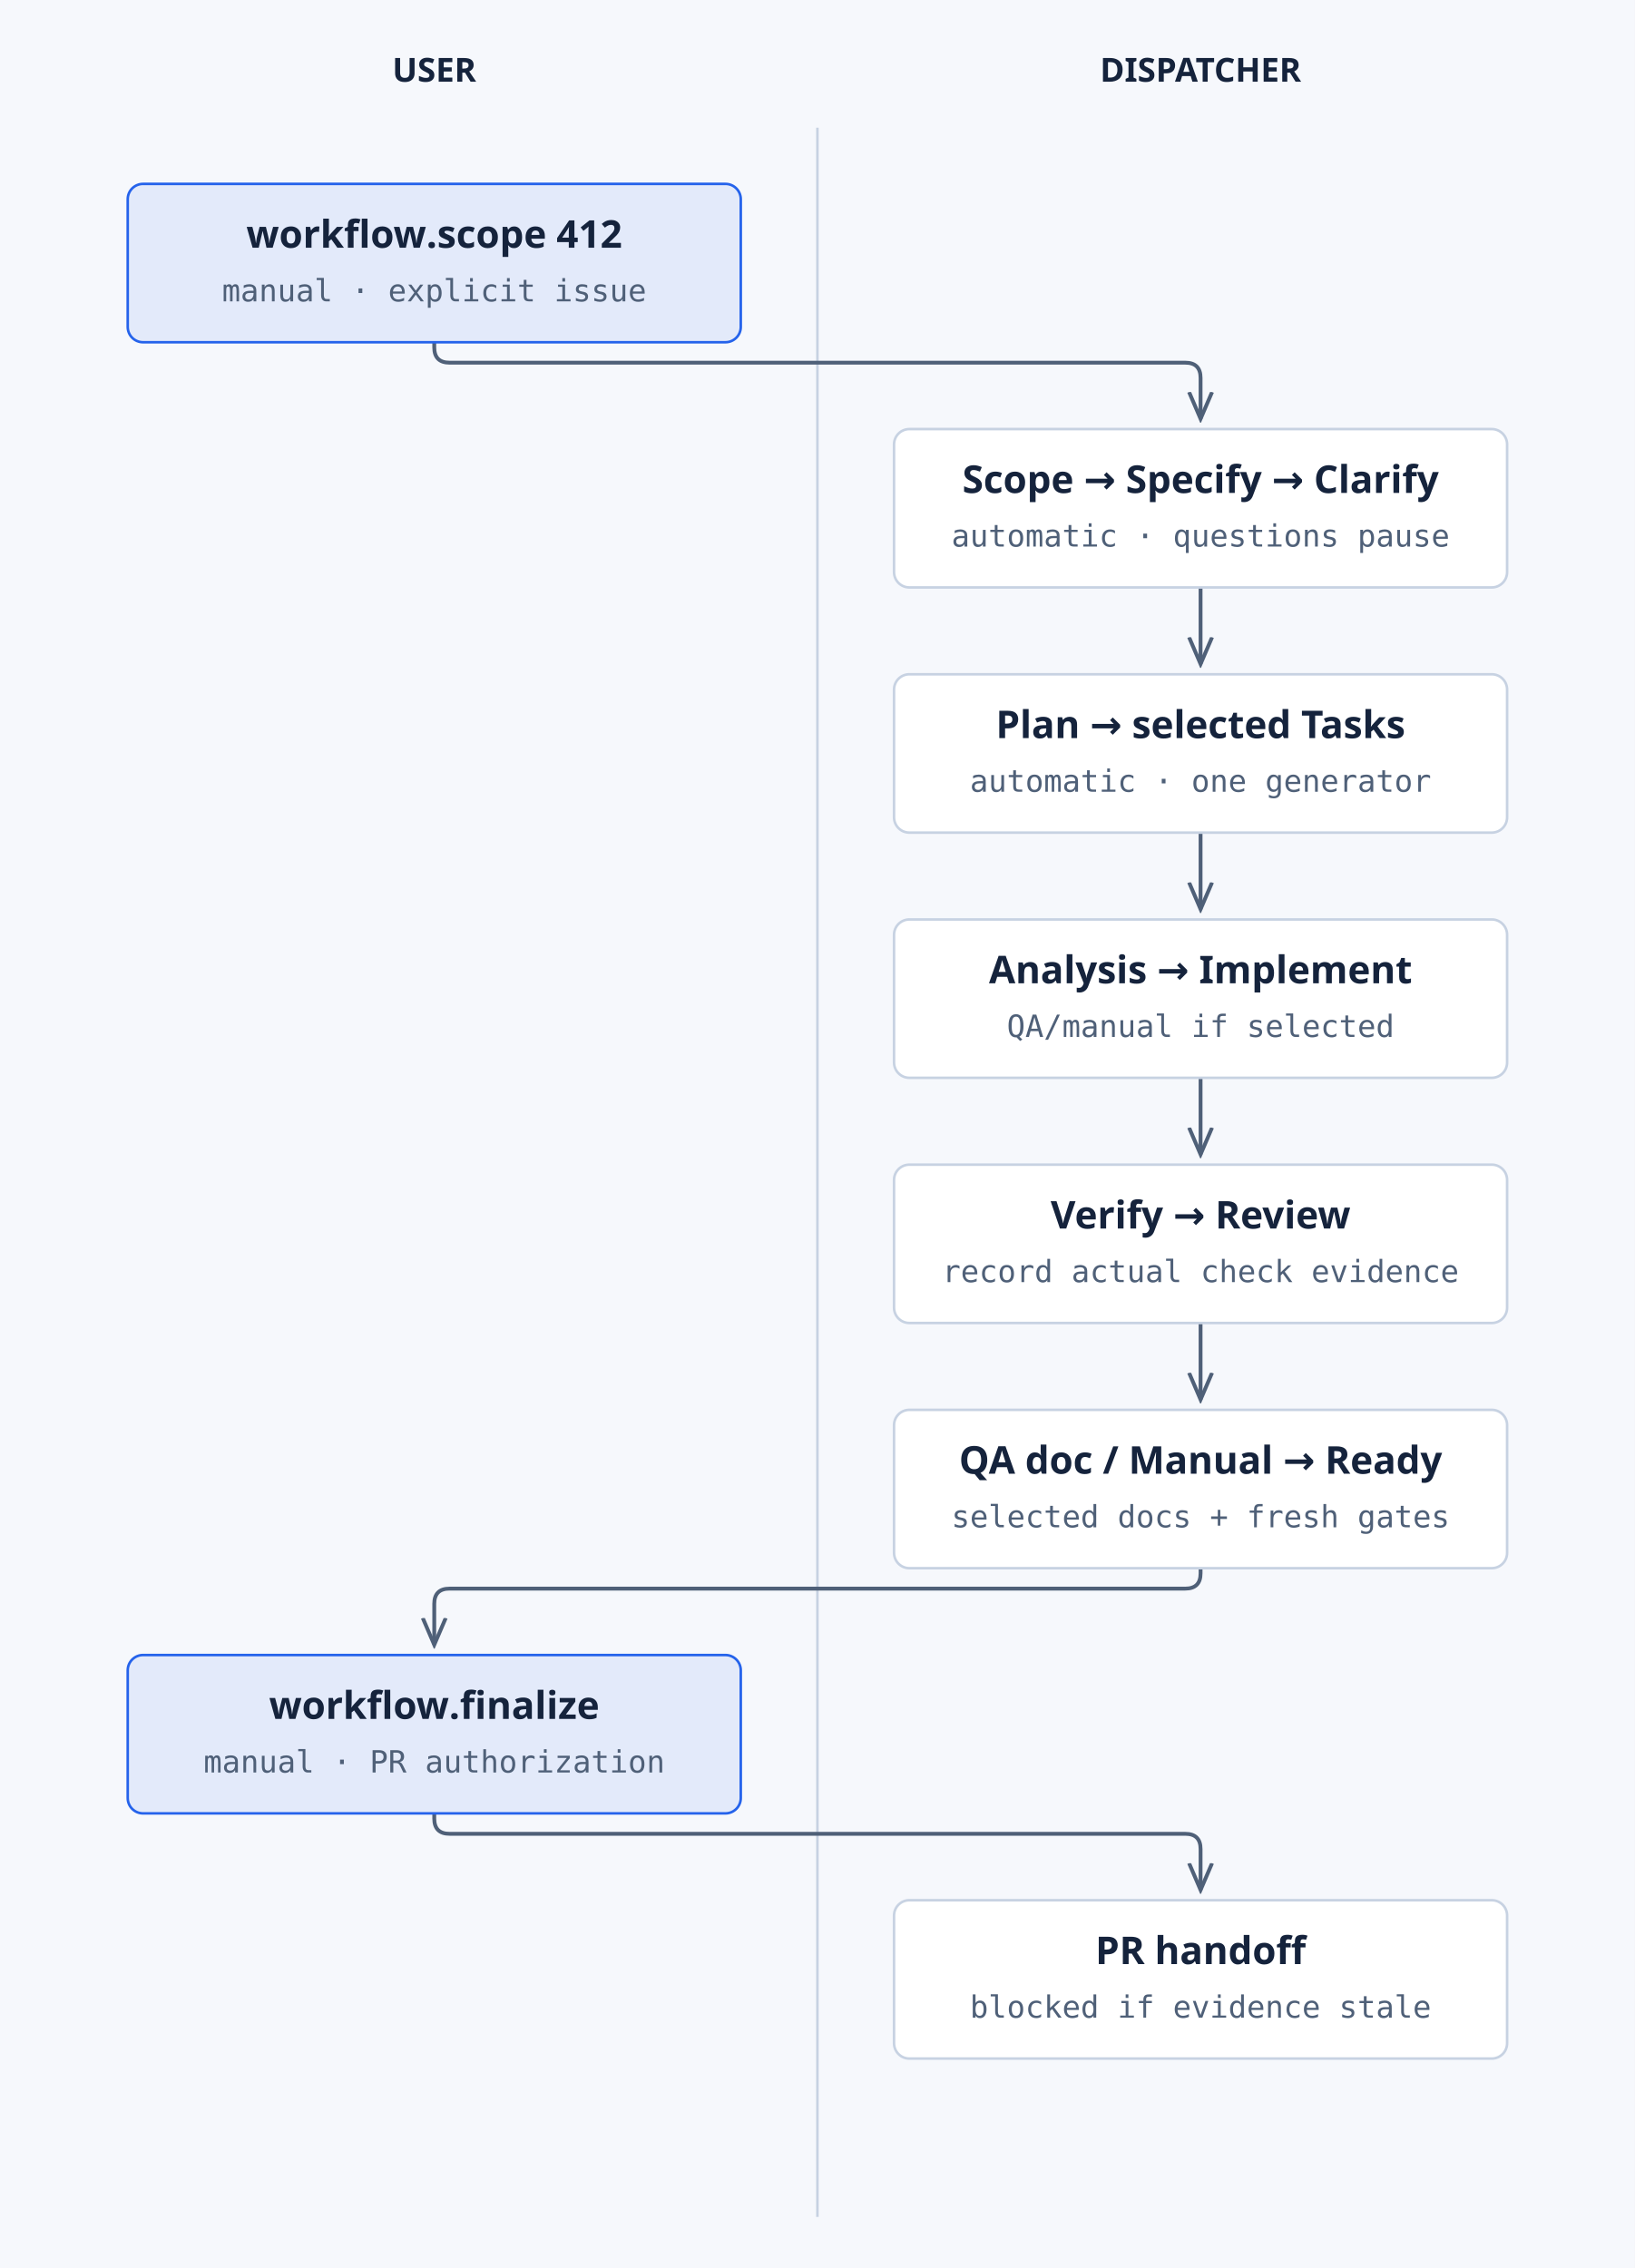
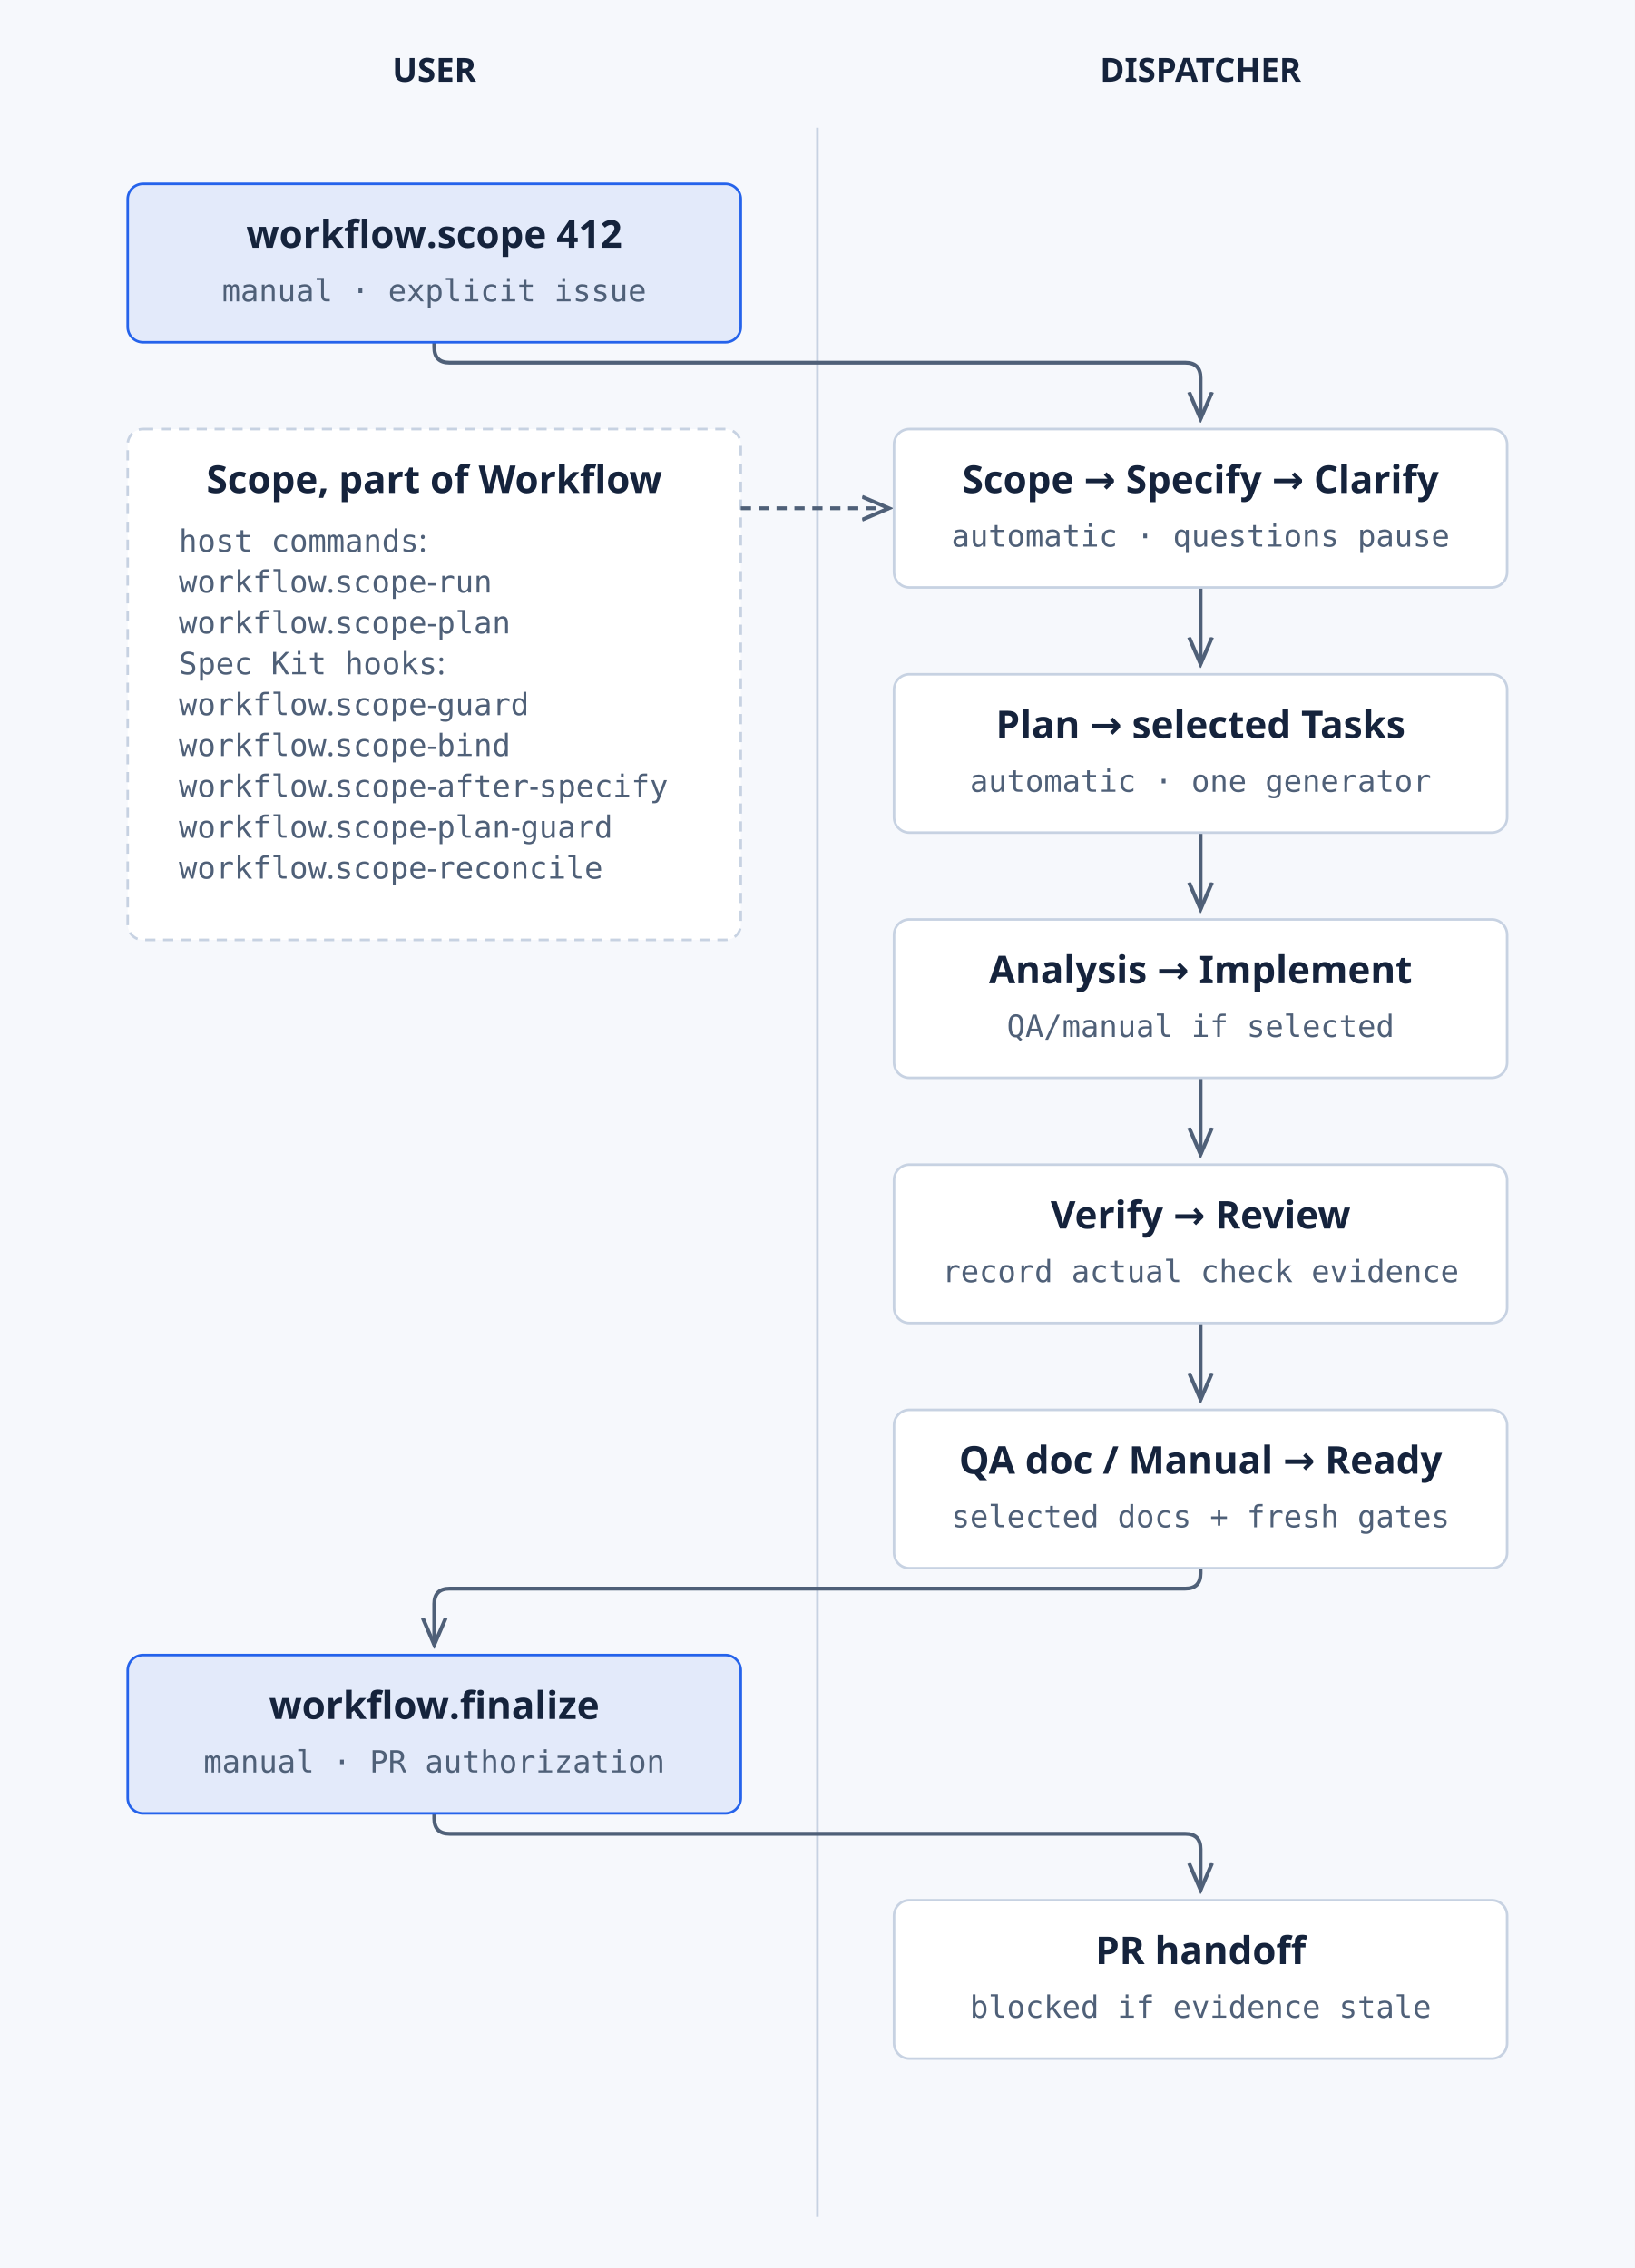
<svg xmlns="http://www.w3.org/2000/svg" viewBox="0 0 640 888" role="img" aria-labelledby="title desc">
  <defs>
    <style data-illustrate-animation="true">.ia-draw,.ia-flow{opacity:0;fill:none}.ia-flow{stroke-dasharray:3 14;stroke-linecap:round}.ia-dot,.ia-chev{display:none}@keyframes ia-draw-fwd{0%{opacity:1;stroke-dasharray:1 1;stroke-dashoffset:1}99.9%{opacity:1;stroke-dasharray:1 1;stroke-dashoffset:0}100%{opacity:0}}@keyframes ia-draw-rev{0%{opacity:1;stroke-dasharray:1 1;stroke-dashoffset:-1}99.9%{opacity:1;stroke-dasharray:1 1;stroke-dashoffset:0}100%{opacity:0}}@keyframes ia-draw-both{0%{opacity:1;stroke-dasharray:0 1;stroke-dashoffset:-.5}99.9%{opacity:1;stroke-dasharray:1 1;stroke-dashoffset:0}100%{opacity:0}}@keyframes ia-hidden{0%,100%{opacity:0}}@keyframes ia-show{from{opacity:0}to{opacity:.9}}@keyframes ia-march{to{stroke-dashoffset:-17}}@keyframes ia-march-px{to{stroke-dashoffset:-17}}@keyframes ia-travel{0%{offset-distance:0%;opacity:0}10%{opacity:1}90%{opacity:1}100%{offset-distance:100%;opacity:0}}@media (prefers-reduced-motion: no-preference){.ia-draw.ia-a0{animation:ia-draw-fwd 600ms ease-out 0ms backwards}[data-ia="0"]{animation:ia-hidden 600ms}.ia-draw.ia-a1{animation:ia-draw-fwd 600ms ease-out 450ms backwards}[data-ia="1"]{animation:ia-hidden 1050ms}.ia-draw.ia-a2{animation:ia-draw-fwd 600ms ease-out 900ms backwards}[data-ia="2"]{animation:ia-hidden 1500ms}.ia-draw.ia-a3{animation:ia-draw-fwd 600ms ease-out 1350ms backwards}[data-ia="3"]{animation:ia-hidden 1950ms}.ia-draw.ia-a4{animation:ia-draw-fwd 600ms ease-out 1800ms backwards}[data-ia="4"]{animation:ia-hidden 2400ms}.ia-draw.ia-a5{animation:ia-draw-fwd 600ms ease-out 2250ms backwards}[data-ia="5"]{animation:ia-hidden 2850ms}.ia-draw.ia-a6{animation:ia-draw-fwd 600ms ease-out 2700ms backwards}[data-ia="6"]{animation:ia-hidden 3300ms}.ia-dot{display:inline;offset-rotate:0deg;animation:ia-travel 2400ms ease-in-out infinite}.ia-chev{display:inline;offset-rotate:auto;animation:ia-travel 2400ms linear infinite}.ia-rev{animation-direction:reverse}.ia-chev.ia-rev{offset-rotate:auto 180deg}}</style>
    <marker id="arrow" markerWidth="8" markerHeight="8" refX="7" refY="4" orient="auto">
      <path d="M0 1 L7 4 L0 7" fill="none" stroke="#4f6078" />
    </marker>
  </defs>
  <style>text{font-family:'IBM Plex Sans', 'Noto Sans Arabic', system-ui, sans-serif;fill:#15233c}.sub{font-family:'IBM Plex Mono', 'Noto Sans Arabic', ui-monospace, monospace;fill:#4f6078;font-size:12px}</style>
  <rect width="640" height="888" fill="#f6f8fc" />
  <text x="170" y="32" text-anchor="middle" font-size="13" font-weight="600">USER</text>
  <text x="470" y="32" text-anchor="middle" font-size="13" font-weight="600">DISPATCHER</text>
  <line x1="320" y1="50" x2="320" y2="868" stroke="#c7d2e2" />
  <path data-ia="0" d="M170 134 V136 Q170 142 176 142 H464 Q470 142 470 148 V164" fill="none" stroke="#4f6078" stroke-width="1.5" marker-end="url(#arrow)" />
  <path d="M170 134 V136 Q170 142 176 142 H464 Q470 142 470 148 V164" fill="none" stroke="#4f6078" stroke-width="1.5" class="ia-draw ia-a0" pathLength="1" aria-hidden="true" />
  <path data-ia="1" d="M470 230 V260" fill="none" stroke="#4f6078" stroke-width="1.5" marker-end="url(#arrow)" />
  <path d="M470 230 V260" fill="none" stroke="#4f6078" stroke-width="1.5" class="ia-draw ia-a1" pathLength="1" aria-hidden="true" />
  <path data-ia="2" d="M470 326 V356" fill="none" stroke="#4f6078" stroke-width="1.5" marker-end="url(#arrow)" />
  <path d="M470 326 V356" fill="none" stroke="#4f6078" stroke-width="1.5" class="ia-draw ia-a2" pathLength="1" aria-hidden="true" />
  <path data-ia="3" d="M470 422 V452" fill="none" stroke="#4f6078" stroke-width="1.5" marker-end="url(#arrow)" />
  <path d="M470 422 V452" fill="none" stroke="#4f6078" stroke-width="1.5" class="ia-draw ia-a3" pathLength="1" aria-hidden="true" />
  <path data-ia="4" d="M470 518 V548" fill="none" stroke="#4f6078" stroke-width="1.5" marker-end="url(#arrow)" />
  <path d="M470 518 V548" fill="none" stroke="#4f6078" stroke-width="1.5" class="ia-draw ia-a4" pathLength="1" aria-hidden="true" />
  <path data-ia="5" d="M470 614 V616 Q470 622 464 622 H176 Q170 622 170 628 V644" fill="none" stroke="#4f6078" stroke-width="1.5" marker-end="url(#arrow)" />
  <path d="M470 614 V616 Q470 622 464 622 H176 Q170 622 170 628 V644" fill="none" stroke="#4f6078" stroke-width="1.5" class="ia-draw ia-a5" pathLength="1" aria-hidden="true" />
  <path data-ia="6" d="M170 710 V712 Q170 718 176 718 H464 Q470 718 470 724 V740" fill="none" stroke="#4f6078" stroke-width="1.5" marker-end="url(#arrow)" />
  <path d="M170 710 V712 Q170 718 176 718 H464 Q470 718 470 724 V740" fill="none" stroke="#4f6078" stroke-width="1.5" class="ia-draw ia-a6" pathLength="1" aria-hidden="true" />
  <rect x="50" y="72" width="240" height="62" rx="6" fill="rgba(37,99,235,0.09)" stroke="#2563eb" />
  <text x="170" y="97" font-size="15" font-weight="600" text-anchor="middle">workflow.scope 412</text>
  <text class="sub" x="170" y="118" text-anchor="middle">manual · explicit issue</text>
  <rect x="350" y="168" width="240" height="62" rx="6" fill="#ffffff" stroke="#c7d2e2" />
  <text x="470" y="193" font-size="15" font-weight="600" text-anchor="middle">Scope → Specify → Clarify</text>
  <text class="sub" x="470" y="214" text-anchor="middle">automatic · questions pause</text>
  <rect x="350" y="264" width="240" height="62" rx="6" fill="#ffffff" stroke="#c7d2e2" />
  <text x="470" y="289" font-size="15" font-weight="600" text-anchor="middle">Plan → selected Tasks</text>
  <text class="sub" x="470" y="310" text-anchor="middle">automatic · one generator</text>
  <rect x="350" y="360" width="240" height="62" rx="6" fill="#ffffff" stroke="#c7d2e2" />
  <text x="470" y="385" font-size="15" font-weight="600" text-anchor="middle">Analysis → Implement</text>
  <text class="sub" x="470" y="406" text-anchor="middle">QA/manual if selected</text>
  <rect x="350" y="456" width="240" height="62" rx="6" fill="#ffffff" stroke="#c7d2e2" />
  <text x="470" y="481" font-size="15" font-weight="600" text-anchor="middle">Verify → Review</text>
  <text class="sub" x="470" y="502" text-anchor="middle">record actual check evidence</text>
  <rect x="350" y="552" width="240" height="62" rx="6" fill="#ffffff" stroke="#c7d2e2" />
  <text x="470" y="577" font-size="15" font-weight="600" text-anchor="middle">QA doc / Manual → Ready</text>
  <text class="sub" x="470" y="598" text-anchor="middle">selected docs + fresh gates</text>
  <rect x="50" y="648" width="240" height="62" rx="6" fill="rgba(37,99,235,0.09)" stroke="#2563eb" />
  <text x="170" y="673" font-size="15" font-weight="600" text-anchor="middle">workflow.finalize</text>
  <text class="sub" x="170" y="694" text-anchor="middle">manual · PR authorization</text>
  <rect x="350" y="744" width="240" height="62" rx="6" fill="#ffffff" stroke="#c7d2e2" />
  <text x="470" y="769" font-size="15" font-weight="600" text-anchor="middle">PR handoff</text>
  <text class="sub" x="470" y="790" text-anchor="middle">blocked if evidence stale</text>
+   <rect x="50" y="168" width="240" height="200" rx="6" fill="#ffffff" stroke="#c7d2e2" stroke-dasharray="4 3" />
+   <text x="170" y="193" font-size="15" font-weight="600" text-anchor="middle">Scope, part of Workflow</text>
+   <text class="sub" x="70" y="216">host commands:</text>
+   <text class="sub" x="70" y="232">workflow.scope-run</text>
+   <text class="sub" x="70" y="248">workflow.scope-plan</text>
+   <text class="sub" x="70" y="264">Spec Kit hooks:</text>
+   <text class="sub" x="70" y="280">workflow.scope-guard</text>
+   <text class="sub" x="70" y="296">workflow.scope-bind</text>
+   <text class="sub" x="70" y="312">workflow.scope-after-specify</text>
+   <text class="sub" x="70" y="328">workflow.scope-plan-guard</text>
+   <text class="sub" x="70" y="344">workflow.scope-reconcile</text>
+   <path d="M290 199 H348" fill="none" stroke="#4f6078" stroke-width="1.5" stroke-dasharray="4 3" marker-end="url(#arrow)" />
</svg>
